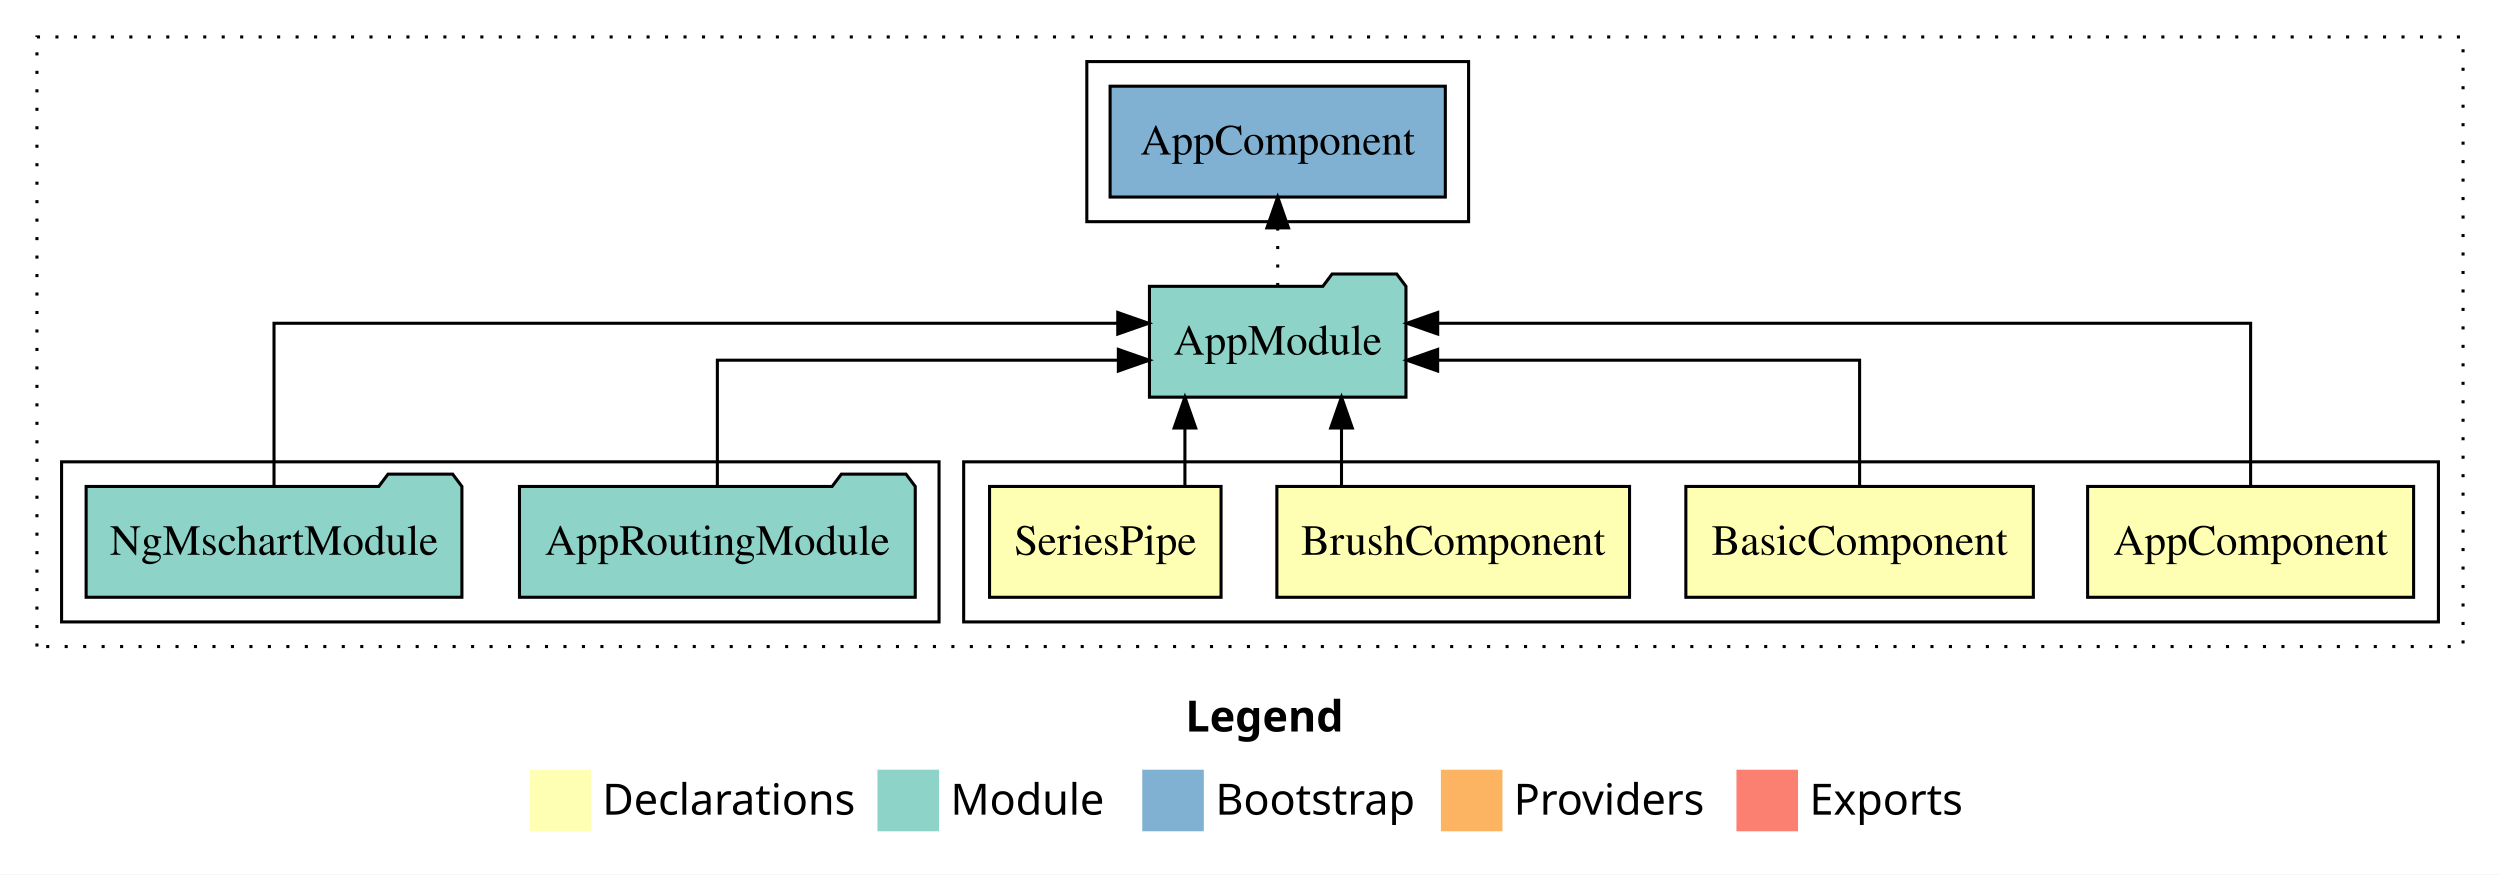
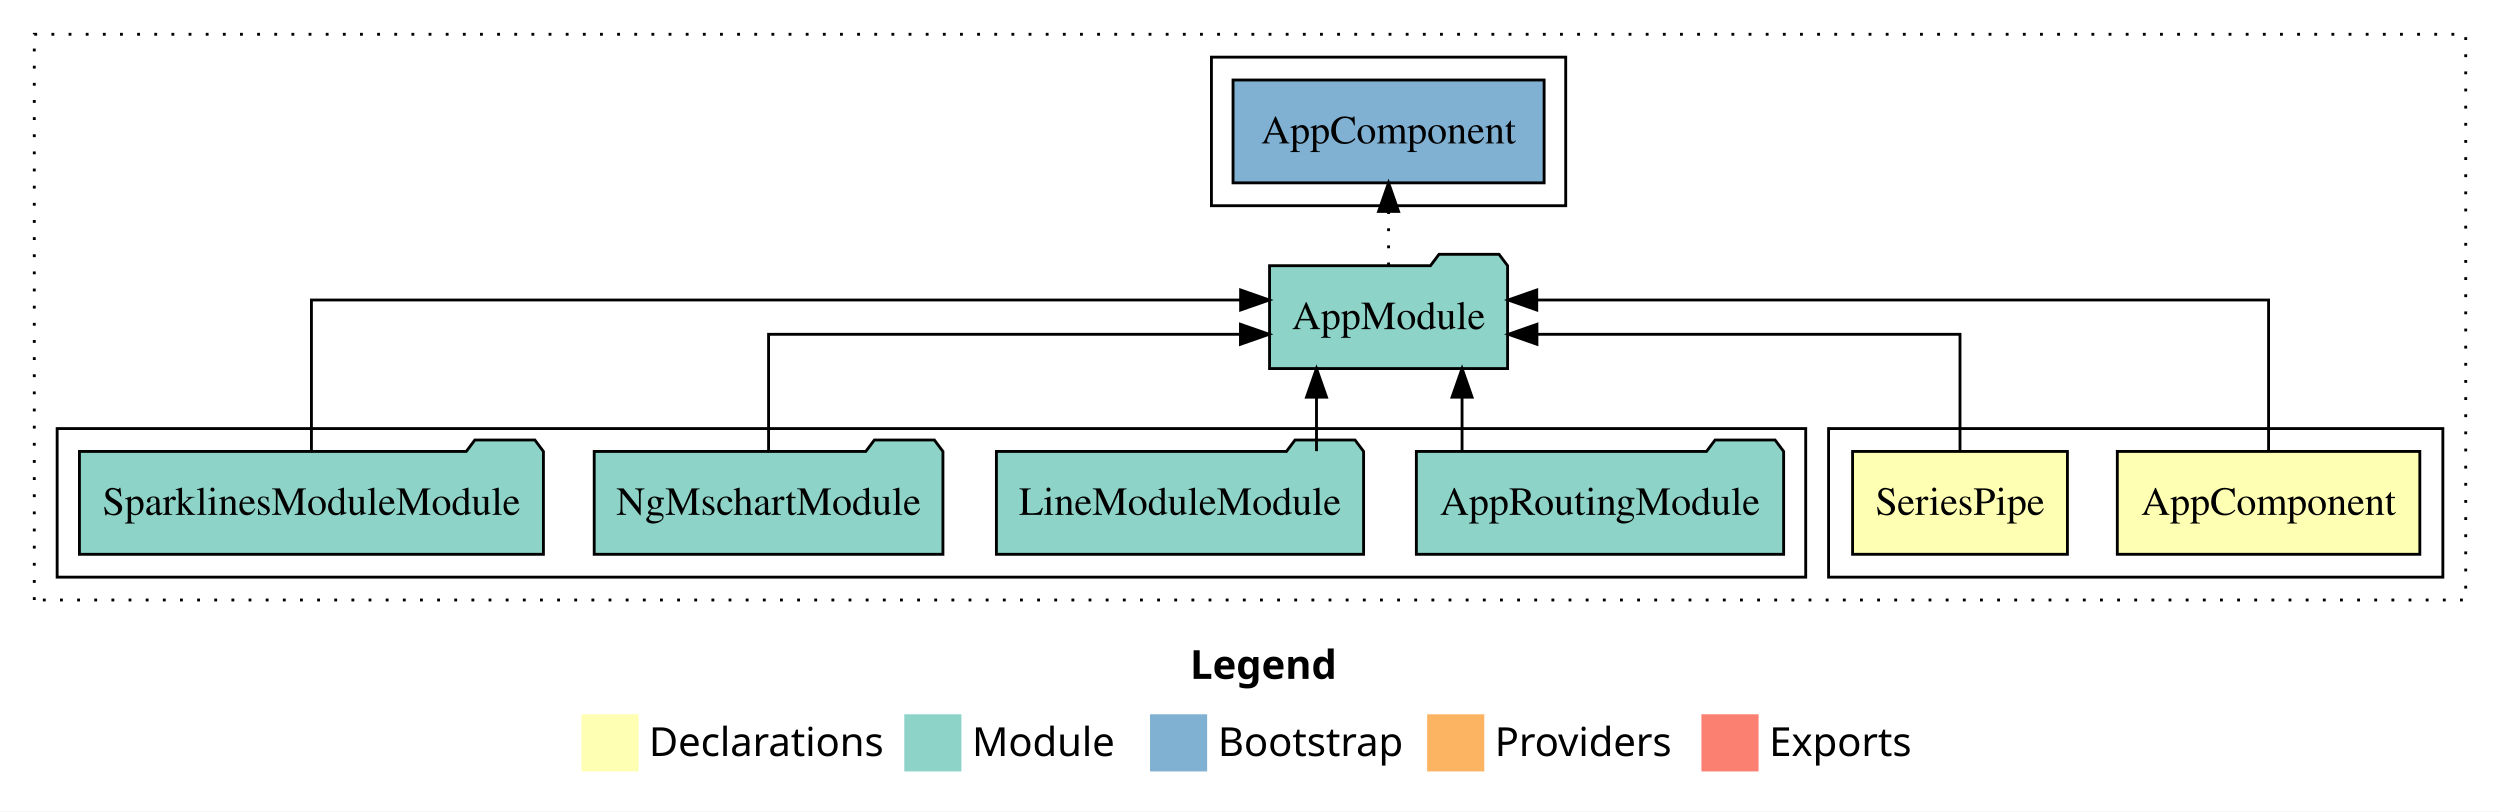
- <svg xmlns="http://www.w3.org/2000/svg" width="812pt" height="284pt" viewBox="0.00 0.00 812.00 284.00">
+ <svg xmlns="http://www.w3.org/2000/svg" width="875pt" height="284pt" viewBox="0.00 0.00 875.00 284.00">
  <g id="graph0" class="graph" transform="scale(1 1) rotate(0) translate(4 280)">
-     <polygon fill="#ffffff" stroke="transparent" points="-4,4 -4,-280 808,-280 808,4 -4,4" />
-     <text text-anchor="start" x="381.009" y="-42.4" font-family="sans-serif" font-weight="bold" font-size="14.00" fill="#000000">Legend</text>
-     <polygon fill="#ffffb3" stroke="transparent" points="168,-10 168,-30 188,-30 188,-10 168,-10" />
-     <text text-anchor="start" x="191.629" y="-15.4" font-family="sans-serif" font-size="14.00" fill="#000000">  Declarations</text>
-     <polygon fill="#8dd3c7" stroke="transparent" points="281,-10 281,-30 301,-30 301,-10 281,-10" />
-     <text text-anchor="start" x="304.725" y="-15.4" font-family="sans-serif" font-size="14.00" fill="#000000">  Module</text>
-     <polygon fill="#80b1d3" stroke="transparent" points="367,-10 367,-30 387,-30 387,-10 367,-10" />
-     <text text-anchor="start" x="390.781" y="-15.4" font-family="sans-serif" font-size="14.00" fill="#000000">  Bootstrap</text>
-     <polygon fill="#fdb462" stroke="transparent" points="464,-10 464,-30 484,-30 484,-10 464,-10" />
-     <text text-anchor="start" x="487.673" y="-15.4" font-family="sans-serif" font-size="14.00" fill="#000000">  Providers</text>
-     <polygon fill="#fb8072" stroke="transparent" points="560,-10 560,-30 580,-30 580,-10 560,-10" />
-     <text text-anchor="start" x="583.726" y="-15.4" font-family="sans-serif" font-size="14.00" fill="#000000">  Exports</text>
+     <polygon fill="#ffffff" stroke="transparent" points="-4,4 -4,-280 871,-280 871,4 -4,4" />
+     <text text-anchor="start" x="412.509" y="-42.4" font-family="sans-serif" font-weight="bold" font-size="14.00" fill="#000000">Legend</text>
+     <polygon fill="#ffffb3" stroke="transparent" points="199.5,-10 199.5,-30 219.5,-30 219.5,-10 199.5,-10" />
+     <text text-anchor="start" x="223.129" y="-15.4" font-family="sans-serif" font-size="14.00" fill="#000000">  Declarations</text>
+     <polygon fill="#8dd3c7" stroke="transparent" points="312.5,-10 312.5,-30 332.5,-30 332.5,-10 312.5,-10" />
+     <text text-anchor="start" x="336.225" y="-15.4" font-family="sans-serif" font-size="14.00" fill="#000000">  Module</text>
+     <polygon fill="#80b1d3" stroke="transparent" points="398.5,-10 398.5,-30 418.5,-30 418.5,-10 398.5,-10" />
+     <text text-anchor="start" x="422.281" y="-15.4" font-family="sans-serif" font-size="14.00" fill="#000000">  Bootstrap</text>
+     <polygon fill="#fdb462" stroke="transparent" points="495.5,-10 495.5,-30 515.5,-30 515.5,-10 495.5,-10" />
+     <text text-anchor="start" x="519.173" y="-15.4" font-family="sans-serif" font-size="14.00" fill="#000000">  Providers</text>
+     <polygon fill="#fb8072" stroke="transparent" points="591.5,-10 591.5,-30 611.5,-30 611.5,-10 591.5,-10" />
+     <text text-anchor="start" x="615.226" y="-15.4" font-family="sans-serif" font-size="14.00" fill="#000000">  Exports</text>
    <g id="clust1" class="cluster">
-       <polygon fill="none" stroke="#000000" stroke-dasharray="1,5" points="8,-70 8,-268 796,-268 796,-70 8,-70" />
+       <polygon fill="none" stroke="#000000" stroke-dasharray="1,5" points="8,-70 8,-268 859,-268 859,-70 8,-70" />
    </g>
    <g id="clust2" class="cluster">
-       <polygon fill="none" stroke="#000000" points="309,-78 309,-130 788,-130 788,-78 309,-78" />
+       <polygon fill="none" stroke="#000000" points="636,-78 636,-130 851,-130 851,-78 636,-78" />
+     </g>
+     <g id="clust5" class="cluster">
+       <polygon fill="none" stroke="#000000" points="16,-78 16,-130 628,-130 628,-78 16,-78" />
    </g>
    <g id="clust7" class="cluster">
-       <polygon fill="none" stroke="#000000" points="16,-78 16,-130 301,-130 301,-78 16,-78" />
-     </g>
-     <g id="clust9" class="cluster">
-       <polygon fill="none" stroke="#000000" points="349,-208 349,-260 473,-260 473,-208 349,-208" />
+       <polygon fill="none" stroke="#000000" points="420,-208 420,-260 544,-260 544,-208 420,-208" />
    </g>
    <g id="node1" class="node">
-       <polygon fill="#ffffb3" stroke="#000000" points="779.94,-122 674.06,-122 674.06,-86 779.94,-86 779.94,-122" />
-       <text text-anchor="middle" x="727" y="-99.8" font-family="Times,serif" font-size="14.00" fill="#000000">AppComponent</text>
+       <polygon fill="#ffffb3" stroke="#000000" points="842.94,-122 737.06,-122 737.06,-86 842.94,-86 842.94,-122" />
+       <text text-anchor="middle" x="790" y="-99.8" font-family="Times,serif" font-size="14.00" fill="#000000">AppComponent</text>
+     </g>
+     <g id="node3" class="node">
+       <polygon fill="#8dd3c7" stroke="#000000" points="523.657,-187 520.657,-191 499.657,-191 496.657,-187 440.343,-187 440.343,-151 523.657,-151 523.657,-187" />
+       <text text-anchor="middle" x="482" y="-164.8" font-family="Times,serif" font-size="14.00" fill="#000000">AppModule</text>
+     </g>
+     <g id="edge1" class="edge">
+       <path fill="none" stroke="#000000" d="M790,-122.284C790,-143.321 790,-175 790,-175 790,-175 533.859,-175 533.859,-175" />
+       <polygon fill="#000000" stroke="#000000" points="533.859,-171.5 523.859,-175 533.859,-178.5 533.859,-171.5" />
+     </g>
+     <g id="node2" class="node">
+       <polygon fill="#ffffb3" stroke="#000000" points="719.596,-122 644.404,-122 644.404,-86 719.596,-86 719.596,-122" />
+       <text text-anchor="middle" x="682" y="-99.8" font-family="Times,serif" font-size="14.00" fill="#000000">SeriesPipe</text>
+     </g>
+     <g id="edge2" class="edge">
+       <path fill="none" stroke="#000000" d="M682,-122.022C682,-139.373 682,-163 682,-163 682,-163 533.927,-163 533.927,-163" />
+       <polygon fill="#000000" stroke="#000000" points="533.927,-159.5 523.927,-163 533.927,-166.5 533.927,-159.5" />
+     </g>
+     <g id="node8" class="node">
+       <polygon fill="#80b1d3" stroke="#000000" points="536.439,-252 427.561,-252 427.561,-216 536.439,-216 536.439,-252" />
+       <text text-anchor="middle" x="482" y="-229.8" font-family="Times,serif" font-size="14.00" fill="#000000">AppComponent </text>
+     </g>
+     <g id="edge7" class="edge">
+       <path fill="none" stroke="#000000" stroke-dasharray="1,5" d="M482,-187.106C482,-187.106 482,-205.991 482,-205.991" />
+       <polygon fill="#000000" stroke="#000000" points="478.5,-205.991 482,-215.991 485.5,-205.991 478.5,-205.991" />
+     </g>
+     <g id="node4" class="node">
+       <polygon fill="#8dd3c7" stroke="#000000" points="620.274,-122 617.274,-126 596.274,-126 593.274,-122 491.726,-122 491.726,-86 620.274,-86 620.274,-122" />
+       <text text-anchor="middle" x="556" y="-99.8" font-family="Times,serif" font-size="14.00" fill="#000000">AppRoutingModule</text>
+     </g>
+     <g id="edge3" class="edge">
+       <path fill="none" stroke="#000000" d="M507.721,-122.106C507.721,-122.106 507.721,-140.991 507.721,-140.991" />
+       <polygon fill="#000000" stroke="#000000" points="504.221,-140.991 507.721,-150.991 511.221,-140.991 504.221,-140.991" />
    </g>
    <g id="node5" class="node">
-       <polygon fill="#8dd3c7" stroke="#000000" points="452.657,-187 449.657,-191 428.657,-191 425.657,-187 369.343,-187 369.343,-151 452.657,-151 452.657,-187" />
-       <text text-anchor="middle" x="411" y="-164.8" font-family="Times,serif" font-size="14.00" fill="#000000">AppModule</text>
-     </g>
-     <g id="edge1" class="edge">
-       <path fill="none" stroke="#000000" d="M727,-122.284C727,-143.321 727,-175 727,-175 727,-175 462.962,-175 462.962,-175" />
-       <polygon fill="#000000" stroke="#000000" points="462.962,-171.5 452.962,-175 462.962,-178.5 462.962,-171.5" />
-     </g>
-     <g id="node2" class="node">
-       <polygon fill="#ffffb3" stroke="#000000" points="656.434,-122 543.566,-122 543.566,-86 656.434,-86 656.434,-122" />
-       <text text-anchor="middle" x="600" y="-99.8" font-family="Times,serif" font-size="14.00" fill="#000000">BasicComponent</text>
-     </g>
-     <g id="edge2" class="edge">
-       <path fill="none" stroke="#000000" d="M600,-122.022C600,-139.373 600,-163 600,-163 600,-163 462.945,-163 462.945,-163" />
-       <polygon fill="#000000" stroke="#000000" points="462.945,-159.5 452.945,-163 462.945,-166.5 462.945,-159.5" />
-     </g>
-     <g id="node3" class="node">
-       <polygon fill="#ffffb3" stroke="#000000" points="525.274,-122 410.726,-122 410.726,-86 525.274,-86 525.274,-122" />
-       <text text-anchor="middle" x="468" y="-99.8" font-family="Times,serif" font-size="14.00" fill="#000000">BrushComponent</text>
-     </g>
-     <g id="edge3" class="edge">
-       <path fill="none" stroke="#000000" d="M431.721,-122.106C431.721,-122.106 431.721,-140.991 431.721,-140.991" />
-       <polygon fill="#000000" stroke="#000000" points="428.221,-140.991 431.721,-150.991 435.221,-140.991 428.221,-140.991" />
-     </g>
-     <g id="node4" class="node">
-       <polygon fill="#ffffb3" stroke="#000000" points="392.596,-122 317.404,-122 317.404,-86 392.596,-86 392.596,-122" />
-       <text text-anchor="middle" x="355" y="-99.8" font-family="Times,serif" font-size="14.00" fill="#000000">SeriesPipe</text>
+       <polygon fill="#8dd3c7" stroke="#000000" points="473.258,-122 470.258,-126 449.258,-126 446.258,-122 344.742,-122 344.742,-86 473.258,-86 473.258,-122" />
+       <text text-anchor="middle" x="409" y="-99.8" font-family="Times,serif" font-size="14.00" fill="#000000">LineModuleModule</text>
    </g>
    <g id="edge4" class="edge">
-       <path fill="none" stroke="#000000" d="M380.86,-122.106C380.86,-122.106 380.86,-140.991 380.86,-140.991" />
-       <polygon fill="#000000" stroke="#000000" points="377.36,-140.991 380.86,-150.991 384.36,-140.991 377.36,-140.991" />
-     </g>
-     <g id="node8" class="node">
-       <polygon fill="#80b1d3" stroke="#000000" points="465.439,-252 356.561,-252 356.561,-216 465.439,-216 465.439,-252" />
-       <text text-anchor="middle" x="411" y="-229.8" font-family="Times,serif" font-size="14.00" fill="#000000">AppComponent </text>
-     </g>
-     <g id="edge7" class="edge">
-       <path fill="none" stroke="#000000" stroke-dasharray="1,5" d="M411,-187.106C411,-187.106 411,-205.991 411,-205.991" />
-       <polygon fill="#000000" stroke="#000000" points="407.5,-205.991 411,-215.991 414.5,-205.991 407.5,-205.991" />
+       <path fill="none" stroke="#000000" d="M456.775,-122.106C456.775,-122.106 456.775,-140.991 456.775,-140.991" />
+       <polygon fill="#000000" stroke="#000000" points="453.275,-140.991 456.775,-150.991 460.275,-140.991 453.275,-140.991" />
    </g>
    <g id="node6" class="node">
-       <polygon fill="#8dd3c7" stroke="#000000" points="293.274,-122 290.274,-126 269.274,-126 266.274,-122 164.726,-122 164.726,-86 293.274,-86 293.274,-122" />
-       <text text-anchor="middle" x="229" y="-99.8" font-family="Times,serif" font-size="14.00" fill="#000000">AppRoutingModule</text>
+       <polygon fill="#8dd3c7" stroke="#000000" points="326.027,-122 323.027,-126 302.027,-126 299.027,-122 203.973,-122 203.973,-86 326.027,-86 326.027,-122" />
+       <text text-anchor="middle" x="265" y="-99.8" font-family="Times,serif" font-size="14.00" fill="#000000">NgMschartModule</text>
    </g>
    <g id="edge5" class="edge">
-       <path fill="none" stroke="#000000" d="M229,-122.022C229,-139.373 229,-163 229,-163 229,-163 359.245,-163 359.245,-163" />
-       <polygon fill="#000000" stroke="#000000" points="359.246,-166.5 369.245,-163 359.245,-159.5 359.246,-166.5" />
+       <path fill="none" stroke="#000000" d="M265,-122.022C265,-139.373 265,-163 265,-163 265,-163 430.16,-163 430.16,-163" />
+       <polygon fill="#000000" stroke="#000000" points="430.16,-166.5 440.16,-163 430.16,-159.5 430.16,-166.5" />
    </g>
    <g id="node7" class="node">
-       <polygon fill="#8dd3c7" stroke="#000000" points="146.027,-122 143.027,-126 122.027,-126 119.027,-122 23.973,-122 23.973,-86 146.027,-86 146.027,-122" />
-       <text text-anchor="middle" x="85" y="-99.8" font-family="Times,serif" font-size="14.00" fill="#000000">NgMschartModule</text>
+       <polygon fill="#8dd3c7" stroke="#000000" points="186.198,-122 183.198,-126 162.198,-126 159.198,-122 23.802,-122 23.802,-86 186.198,-86 186.198,-122" />
+       <text text-anchor="middle" x="105" y="-99.8" font-family="Times,serif" font-size="14.00" fill="#000000">SparklinesModuleModule</text>
    </g>
    <g id="edge6" class="edge">
-       <path fill="none" stroke="#000000" d="M85,-122.284C85,-143.321 85,-175 85,-175 85,-175 359.049,-175 359.049,-175" />
-       <polygon fill="#000000" stroke="#000000" points="359.049,-178.5 369.049,-175 359.049,-171.5 359.049,-178.5" />
+       <path fill="none" stroke="#000000" d="M105,-122.284C105,-143.321 105,-175 105,-175 105,-175 430.214,-175 430.214,-175" />
+       <polygon fill="#000000" stroke="#000000" points="430.214,-178.5 440.214,-175 430.214,-171.5 430.214,-178.5" />
    </g>
  </g>
</svg>
